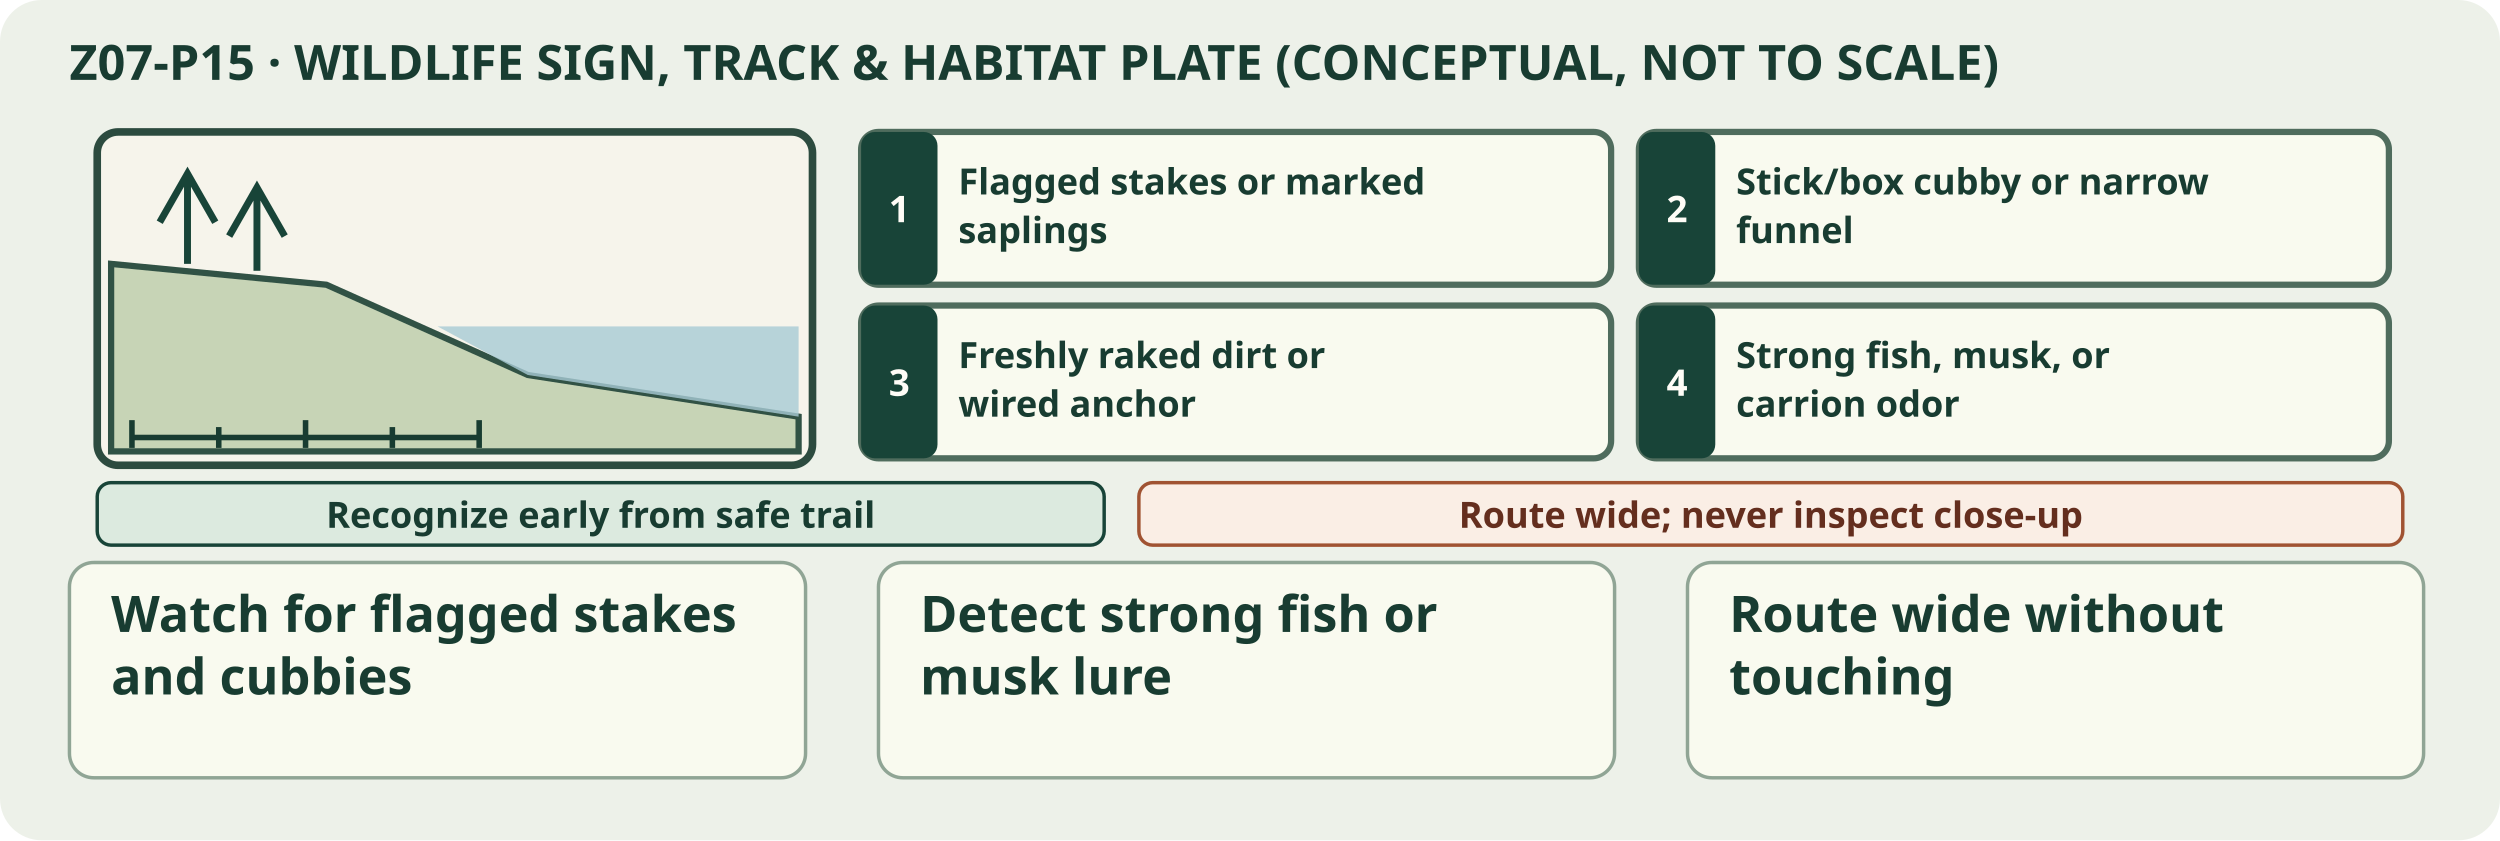
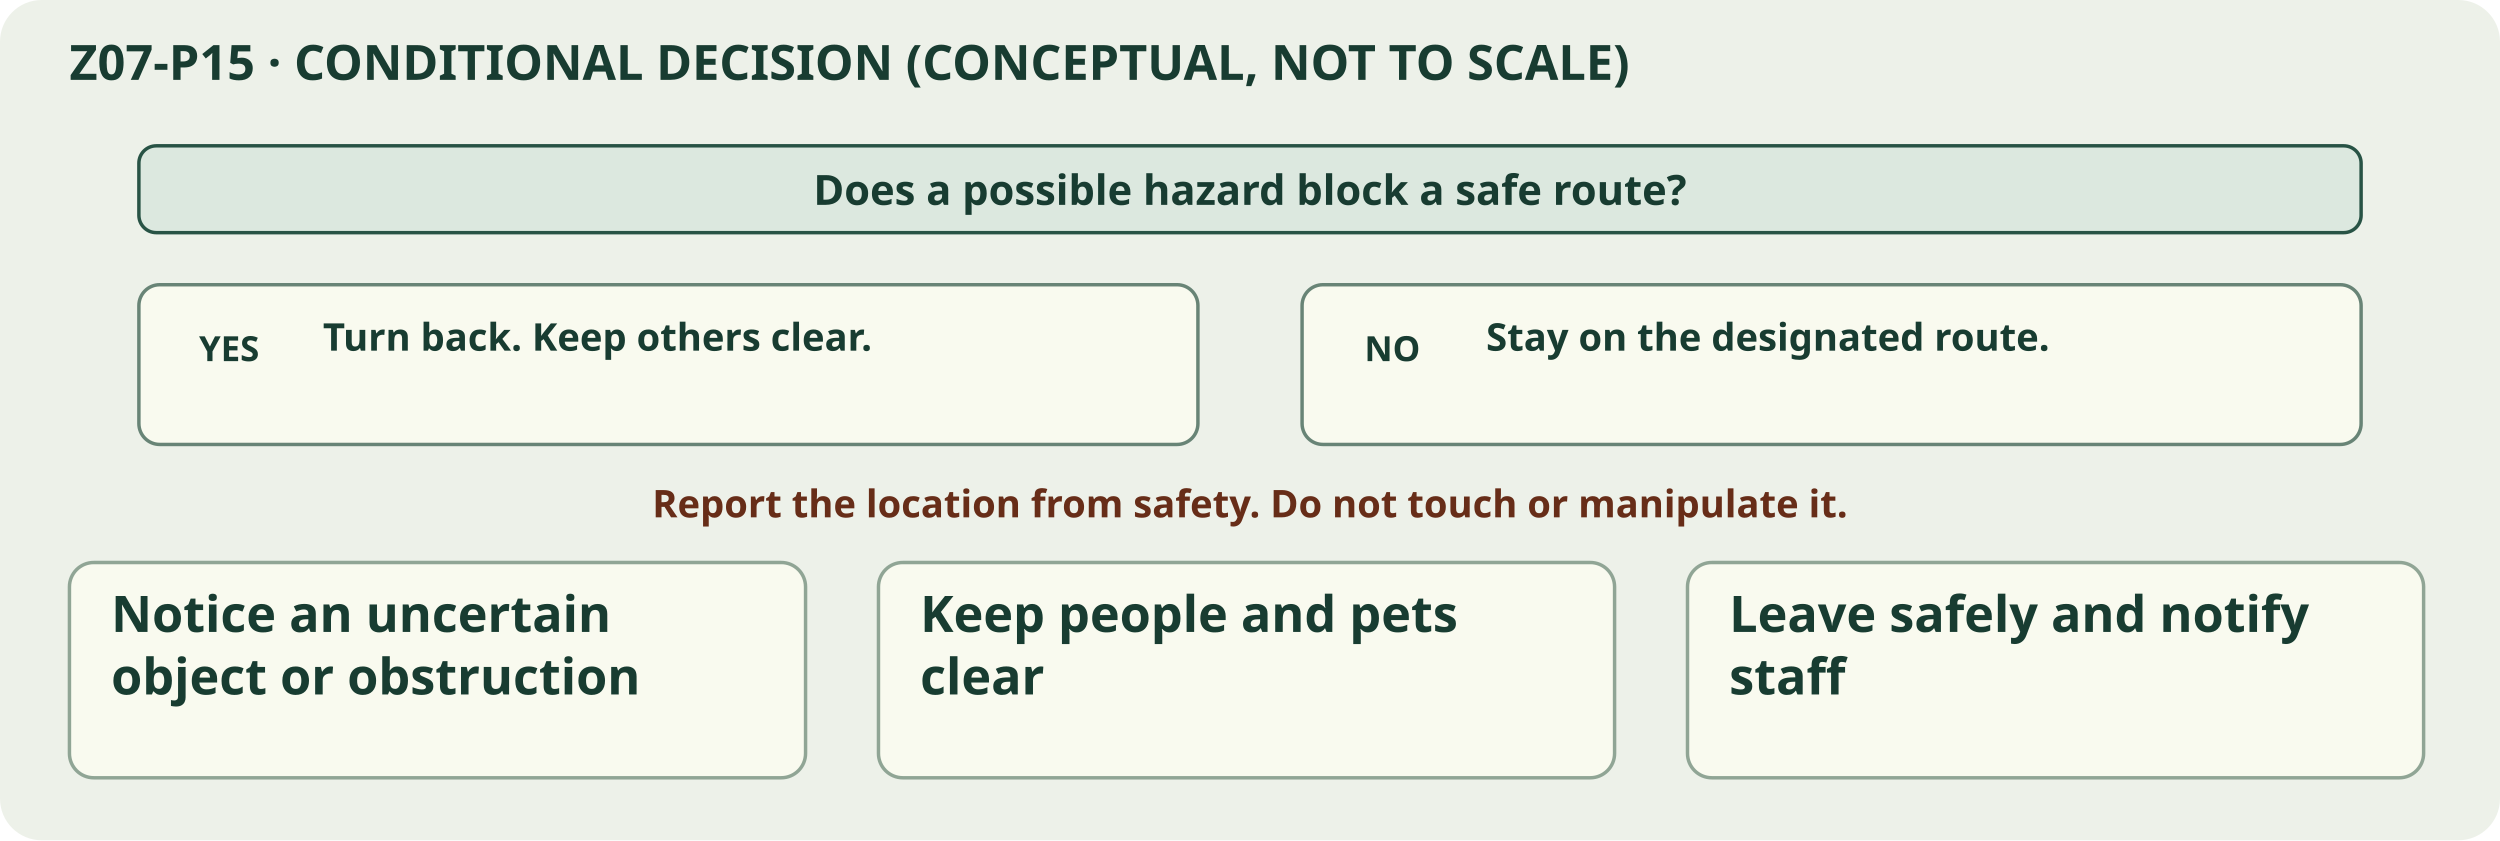
<svg xmlns="http://www.w3.org/2000/svg" viewBox="0 0 720 242" role="img" aria-labelledby="title desc">
  <defs>
    <marker id="arrow" viewBox="0 0 10 10" markerWidth="3" markerHeight="3" refX="8" refY="5" orient="auto">
      <path d="M0 0L10 5 0 10Z" fill="#285345" />
    </marker>
  </defs>
  <rect width="720" height="242" rx="12" fill="#edf1e9" />
  <g font-family="system-ui,sans-serif" font-size="14.5" font-weight="650" fill="#183c31">
-     <text x="20" y="23" font-size="14" font-weight="700" fill="#183c31" text-anchor="start">Z07-P15 · WILDLIFE SIGN, TRACK &amp; HABITAT PLATE (CONCEPTUAL, NOT TO SCALE)</text>
-     <g id="wildlife-track-habitat_layers-artwork">
-       <rect x="28" y="38" width="206" height="96" rx="6" fill="#f6f4eb" stroke="#2c4b3f" stroke-width="2.2" />
-       <path d="M32 76L94 82L152 108L230 120V130H32Z" fill="#c7d4b6" stroke="#315245" stroke-width="1.8" />
-       <path d="M126 94H230V120L152 108Z" fill="#a8cad4" opacity="0.8" />
-       <path d="M54 76V52M46 64l8-14 8 14M74 78V56M66 68l8-14 8 14" stroke="#184438" stroke-width="2" fill="none" />
-       <path d="M38 126h100M38 121v8M63 123v6M88 121v8M113 123v6M138 121v8" stroke="#183c31" stroke-width="1.6" />
-       <rect x="248" y="38" width="216" height="44" rx="5" fill="#f9faef" stroke="#4f6c5d" stroke-width="1.8" />
-       <rect x="248" y="38" width="22" height="44" rx="4" fill="#184438" />
-       <text x="259" y="64" font-size="10.6" font-weight="650" fill="#fffdf7" text-anchor="middle">1</text>
-       <text x="276" y="56" font-size="10.4" font-weight="650" fill="#183c31" text-anchor="start">Flagged stakes or marked</text>
-       <text x="276" y="70" font-size="10.4" font-weight="650" fill="#183c31" text-anchor="start">saplings</text>
-       <rect x="472" y="38" width="216" height="44" rx="5" fill="#f9faef" stroke="#4f6c5d" stroke-width="1.8" />
-       <rect x="472" y="38" width="22" height="44" rx="4" fill="#184438" />
-       <text x="483" y="64" font-size="10.6" font-weight="650" fill="#fffdf7" text-anchor="middle">2</text>
-       <text x="500" y="56" font-size="10.4" font-weight="650" fill="#183c31" text-anchor="start">Stick/box cubby or narrow</text>
-       <text x="500" y="70" font-size="10.4" font-weight="650" fill="#183c31" text-anchor="start">funnel</text>
-       <rect x="248" y="88" width="216" height="44" rx="5" fill="#f9faef" stroke="#4f6c5d" stroke-width="1.8" />
-       <rect x="248" y="88" width="22" height="44" rx="4" fill="#184438" />
-       <text x="259" y="114" font-size="10.6" font-weight="650" fill="#fffdf7" text-anchor="middle">3</text>
-       <text x="276" y="106" font-size="10.4" font-weight="650" fill="#183c31" text-anchor="start">Freshly raked dirt or</text>
-       <text x="276" y="120" font-size="10.4" font-weight="650" fill="#183c31" text-anchor="start">wired anchor</text>
-       <rect x="472" y="88" width="216" height="44" rx="5" fill="#f9faef" stroke="#4f6c5d" stroke-width="1.8" />
-       <rect x="472" y="88" width="22" height="44" rx="4" fill="#184438" />
-       <text x="483" y="114" font-size="10.6" font-weight="650" fill="#fffdf7" text-anchor="middle">4</text>
-       <text x="500" y="106" font-size="10.4" font-weight="650" fill="#183c31" text-anchor="start">Strong fish, musk, or</text>
-       <text x="500" y="120" font-size="10.4" font-weight="650" fill="#183c31" text-anchor="start">carrion odor</text>
-       <rect x="28" y="139" width="290" height="18" rx="4" fill="#dceadf" stroke="#184438" />
-       <text x="173" y="152" font-size="10.4" font-weight="650" fill="#183c31" text-anchor="middle">Recognize early from safe trail</text>
-       <rect x="328" y="139" width="364" height="18" rx="4" fill="#faeee5" stroke="#a05332" />
-       <text x="510" y="152" font-size="10.4" font-weight="650" fill="#642e1e" text-anchor="middle">Route wide; never inspect close-up</text>
+     <text x="20" y="23" font-size="14" font-weight="700" fill="#183c31" text-anchor="start">Z07-P15 · CONDITIONAL DECISION (CONCEPTUAL, NOT TO SCALE)</text>
+     <g id="conditional-artwork">
+       <rect x="40" y="42" width="640" height="25" rx="5" fill="#dce8df" stroke="#285345" />
+       <text x="360" y="59" font-size="12" font-weight="650" fill="#183c31" text-anchor="middle">Does a possible hazard block a safe route?</text>
+       <rect x="40" y="82" width="305" height="46" rx="6" fill="#f9faef" stroke="#688476" />
+       <text x="66" y="104" font-size="10" font-weight="650" fill="#183c31" text-anchor="middle">YES</text>
+       <text x="93" y="101" font-size="11" font-weight="650" fill="#183c31" text-anchor="start">Turn back. Keep others clear.</text>
+       <rect x="375" y="82" width="305" height="46" rx="6" fill="#f9faef" stroke="#688476" />
+       <text x="401" y="104" font-size="10" font-weight="650" fill="#183c31" text-anchor="middle">NO</text>
+       <text x="428" y="101" font-size="11" font-weight="650" fill="#183c31" text-anchor="start">Stay on the designated route.</text>
+       <text x="360" y="149" font-size="11" font-weight="650" fill="#672d18" text-anchor="middle">Report the location from safety. Do not touch or manipulate it.</text>
    </g>
    <g id="stage-panels">
      <rect x="20" y="162" width="212" height="62" rx="7" fill="#f9faef" stroke="#90a595" />
-       <text x="32" y="182" font-size="14.5" font-weight="650" fill="#183c31" text-anchor="start">Watch for flagged stakes</text>
-       <text x="32" y="200" font-size="14.5" font-weight="650" fill="#183c31" text-anchor="start">and cubbies</text>
+       <text x="32" y="182" font-size="14.5" font-weight="650" fill="#183c31" text-anchor="start">Notice an uncertain</text>
+       <text x="32" y="200" font-size="14.5" font-weight="650" fill="#183c31" text-anchor="start">object or obstruction</text>
      <rect x="253" y="162" width="212" height="62" rx="7" fill="#f9faef" stroke="#90a595" />
-       <text x="265" y="182" font-size="14.5" font-weight="650" fill="#183c31" text-anchor="start">Detect strong fish or</text>
-       <text x="265" y="200" font-size="14.5" font-weight="650" fill="#183c31" text-anchor="start">musk lure</text>
+       <text x="265" y="182" font-size="14.5" font-weight="650" fill="#183c31" text-anchor="start">Keep people and pets</text>
+       <text x="265" y="200" font-size="14.5" font-weight="650" fill="#183c31" text-anchor="start">clear</text>
      <rect x="486" y="162" width="212" height="62" rx="7" fill="#f9faef" stroke="#90a595" />
-       <text x="498" y="182" font-size="14.5" font-weight="650" fill="#183c31" text-anchor="start">Route wide without</text>
-       <text x="498" y="200" font-size="14.5" font-weight="650" fill="#183c31" text-anchor="start">touching</text>
+       <text x="498" y="182" font-size="14.5" font-weight="650" fill="#183c31" text-anchor="start">Leave safely and notify</text>
+       <text x="498" y="200" font-size="14.5" font-weight="650" fill="#183c31" text-anchor="start">staff</text>
    </g>
  </g>
</svg>
